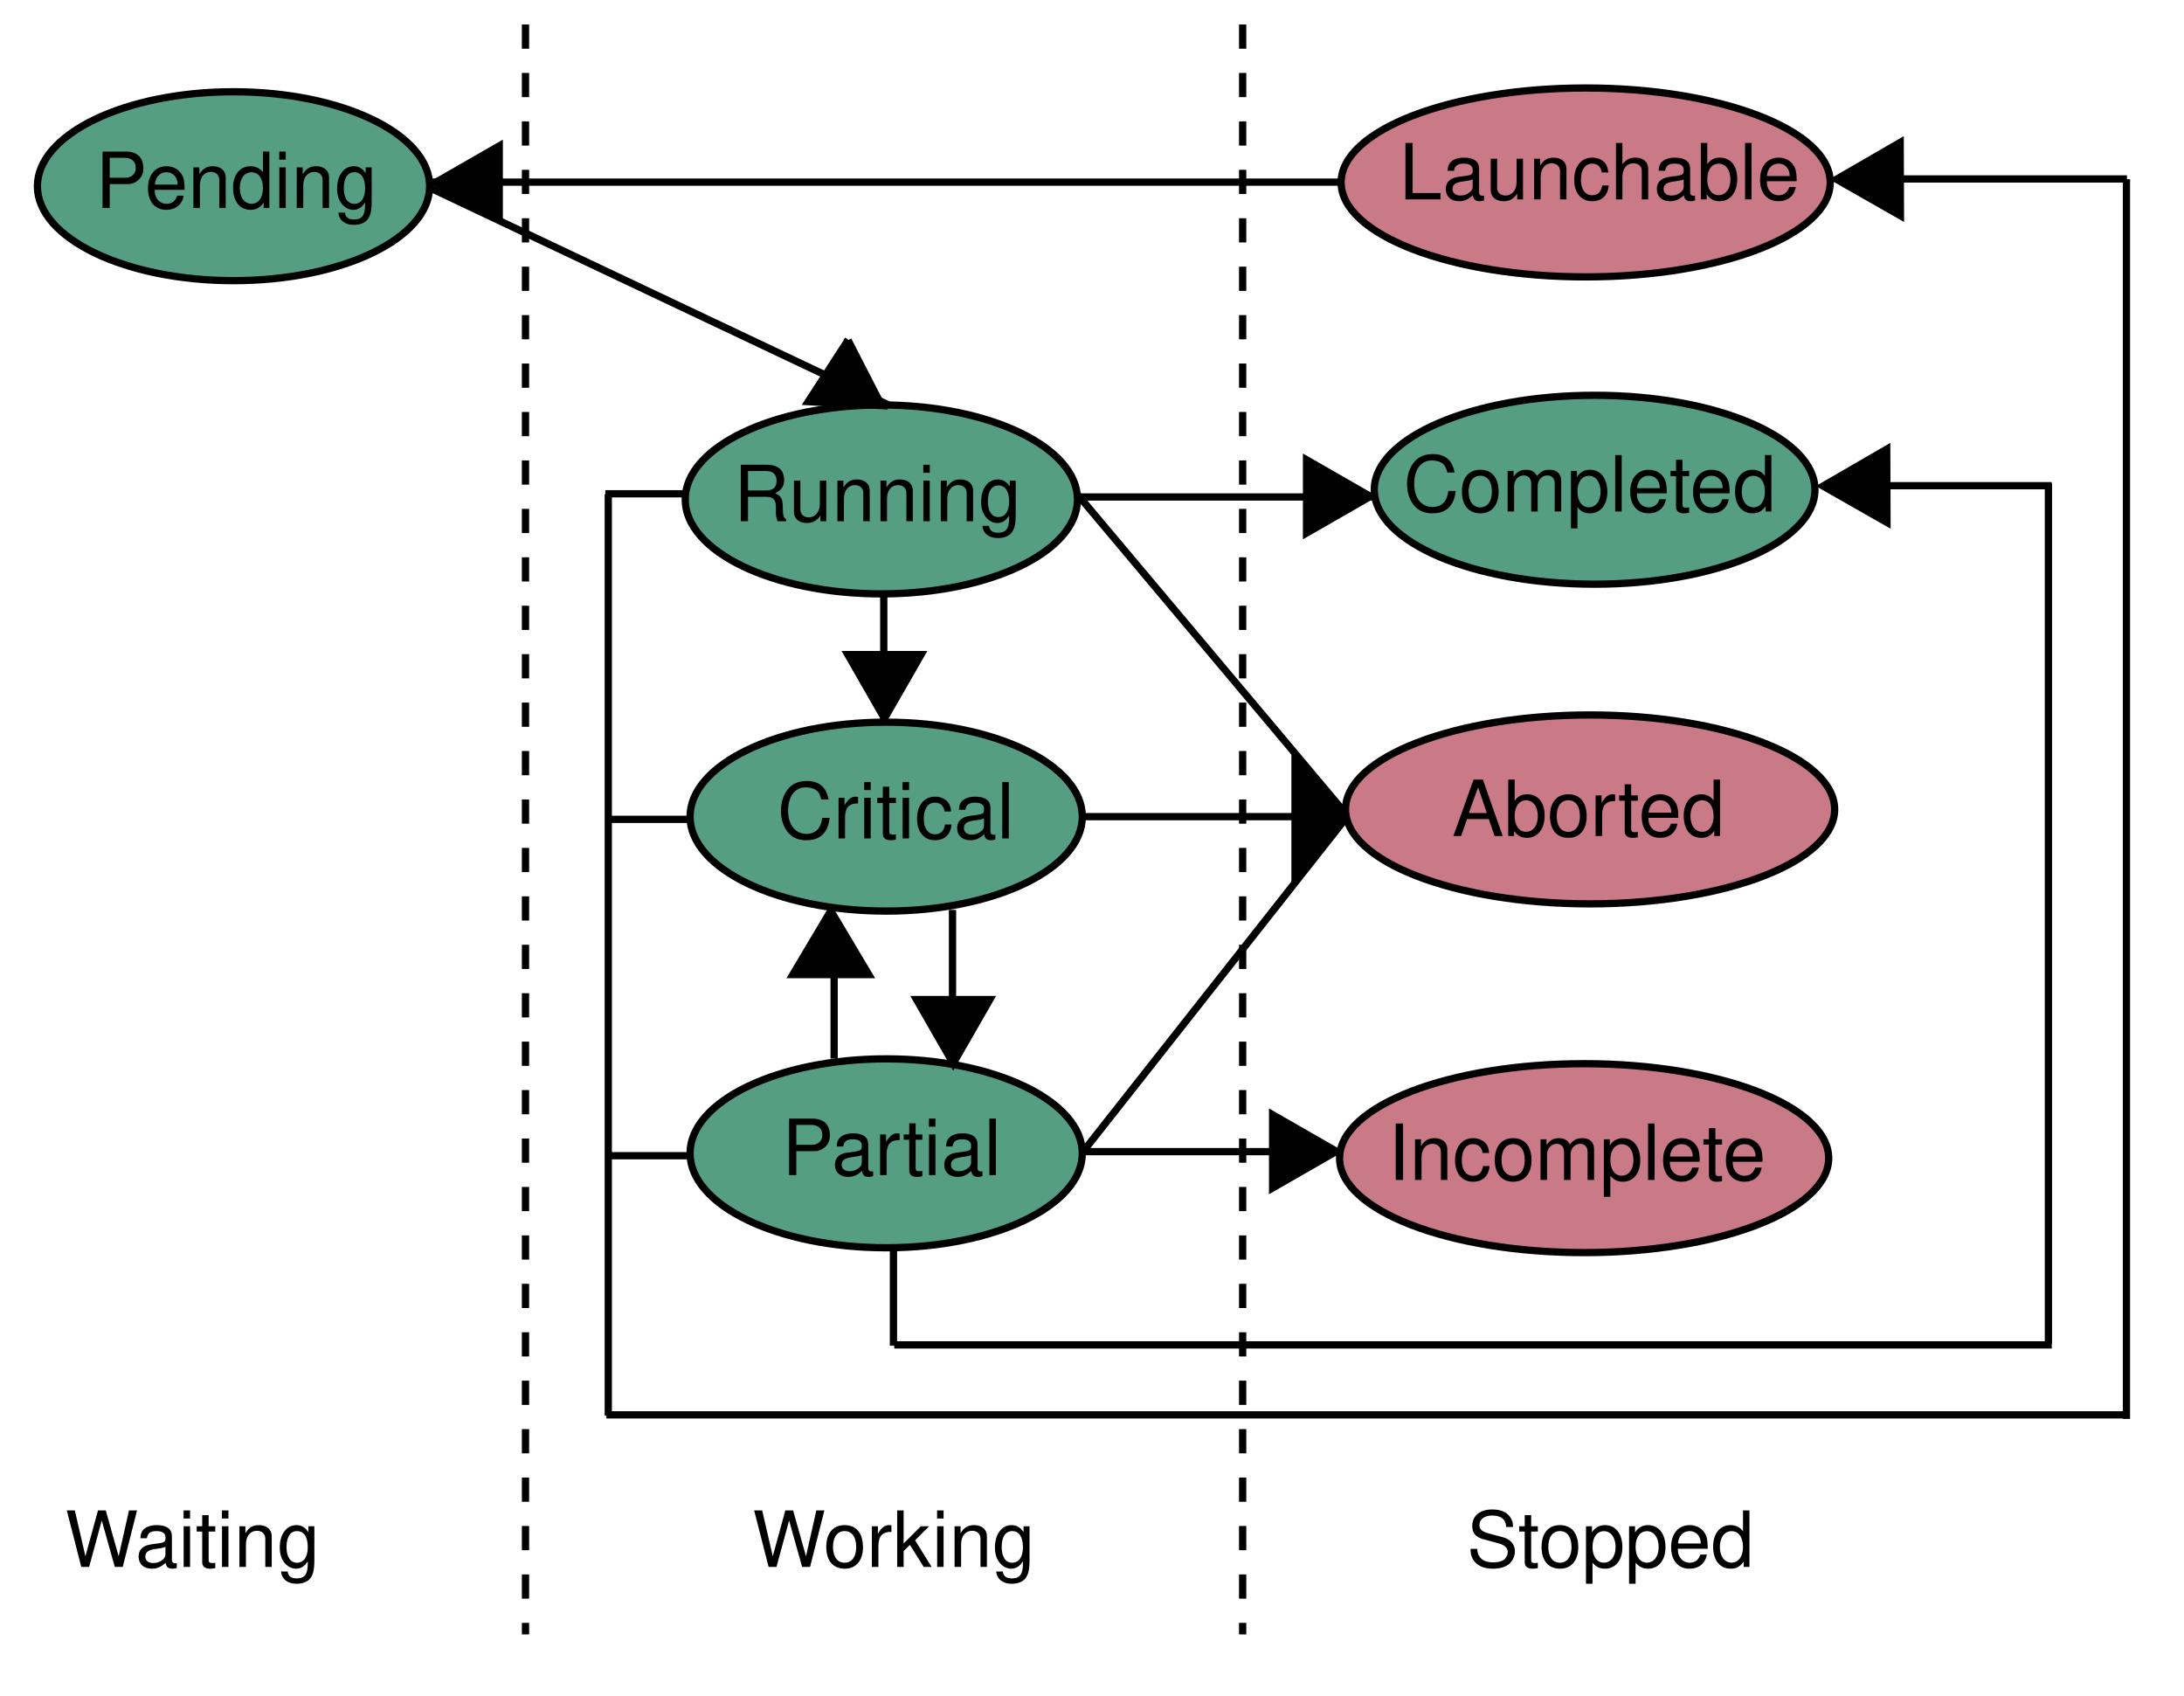
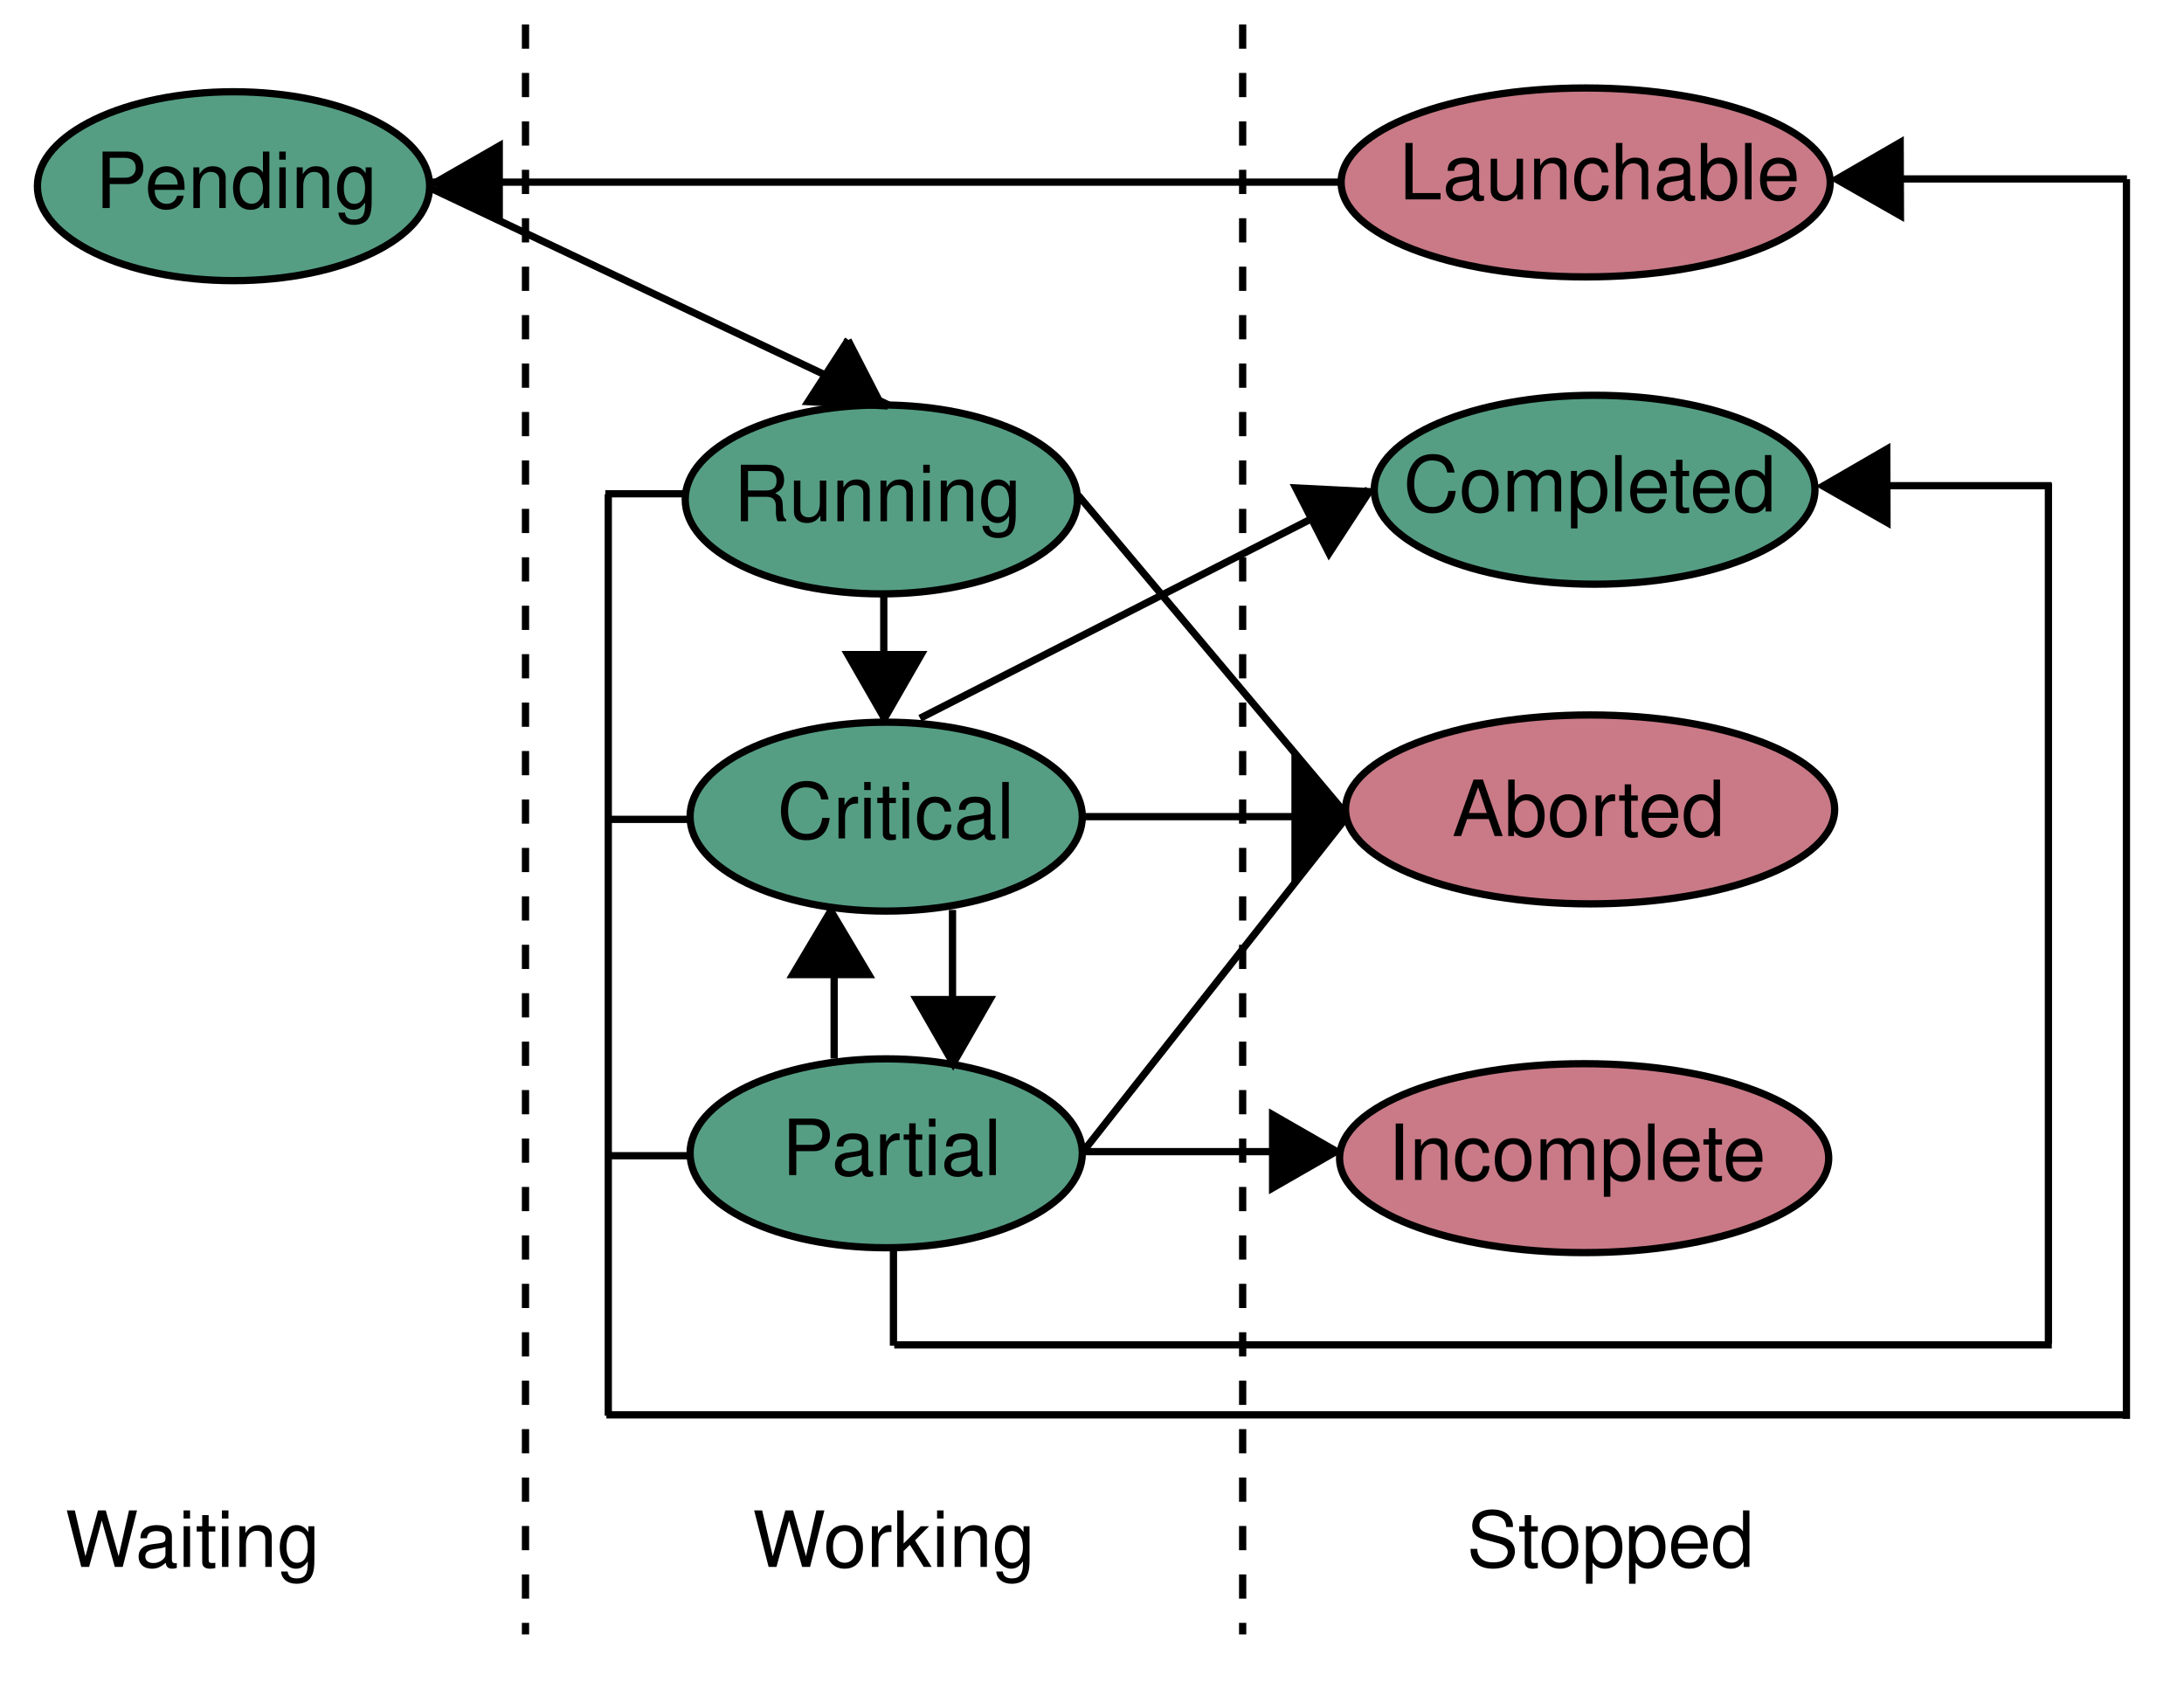
<svg xmlns="http://www.w3.org/2000/svg" width="451" height="350">
  <g>
-     <rect x="-1" y="-1" width="453" height="352" id="canvas_background" fill="#fff" />
-     <g id="canvasGrid" display="none">
-       <rect id="svg_2" width="100%" height="100%" x="0" y="0" stroke-width="0" fill="url(#gridpattern)" />
+     <rect fill="#fff" id="canvas_background" height="352" width="453" y="-1" x="-1" />
+     <g display="none" id="canvasGrid">
+       <rect fill="url(#gridpattern)" stroke-width="0" y="0" x="0" height="100%" width="100%" id="svg_2" />
    </g>
  </g>
  <g>
-     <ellipse fill="#559E84" stroke-width="1.5" cx="48.222" cy="38.444" id="svg_1" rx="40.5" ry="19.5" stroke="#000" />
-     <text fill="#000000" stroke="#000" stroke-width="0" stroke-opacity="null" x="19.722" y="42.944" id="svg_4" font-size="16" font-family="Helvetica, Arial, sans-serif" text-anchor="start" xml:space="preserve">Pending</text>
-     <ellipse fill="#559E84" stroke-width="1.5" cx="182" cy="103.111" id="svg_5" rx="40.5" ry="19.5" stroke="#000" />
-     <text fill="#000000" stroke="#000" stroke-width="0" stroke-opacity="null" x="151.5" y="107.611" id="svg_6" font-size="16" font-family="Helvetica, Arial, sans-serif" text-anchor="start" xml:space="preserve">Running</text>
-     <ellipse fill="#559E84" stroke-width="1.5" cx="183" cy="168.602" id="svg_7" rx="40.5" ry="19.5" stroke="#000" />
-     <text fill="#000000" stroke="#000" stroke-width="0" stroke-opacity="null" x="160.5" y="173.102" id="svg_8" font-size="16" font-family="Helvetica, Arial, sans-serif" text-anchor="start" xml:space="preserve">Critical</text>
-     <ellipse fill="#559E84" stroke-width="1.5" cx="183" cy="238.111" id="svg_9" rx="40.5" ry="19.5" stroke="#000" />
-     <text fill="#000000" stroke="#000" stroke-width="0" stroke-opacity="null" x="161.5" y="242.611" id="svg_10" font-size="16" font-family="Helvetica, Arial, sans-serif" text-anchor="start" xml:space="preserve">Partial</text>
-     <ellipse fill="#C97A86" stroke-width="1.5" cx="327.444" cy="37.667" id="svg_13" rx="50.5" ry="19.5" stroke="#000" />
-     <text fill="#000000" stroke="#000" stroke-width="0" stroke-opacity="null" x="288.944" y="41.167" id="svg_14" font-size="16" font-family="Helvetica, Arial, sans-serif" text-anchor="start" xml:space="preserve">Launchable</text>
-     <ellipse fill="#559E84" stroke-width="1.5" cx="329.291" cy="101.111" id="svg_17" rx="45.5" ry="19.5" stroke="#000" />
-     <text fill="#000000" stroke="#000" stroke-width="0" stroke-opacity="null" x="289.791" y="105.611" id="svg_16" font-size="16" font-family="Helvetica, Arial, sans-serif" text-anchor="start" xml:space="preserve">Completed</text>
-     <ellipse fill="#C97A86" stroke-width="1.5" cx="328.359" cy="167.111" id="svg_18" rx="50.5" ry="19.5" stroke="#000" />
-     <text fill="#000000" stroke="#000" stroke-width="0" stroke-opacity="null" x="299.859" y="172.611" id="svg_19" font-size="16" font-family="Helvetica, Arial, sans-serif" text-anchor="start" xml:space="preserve">Aborted</text>
-     <ellipse fill="#C97A86" stroke-width="1.5" cx="327.128" cy="239.111" id="svg_20" rx="50.5" ry="19.5" stroke="#000" />
-     <text fill="#000000" stroke="#000" stroke-width="0" stroke-opacity="null" x="286.628" y="243.611" id="svg_21" font-size="16" font-family="Helvetica, Arial, sans-serif" text-anchor="start" xml:space="preserve">Incomplete</text>
-     <line fill="none" stroke-width="1.5" stroke-opacity="null" x1="256.611" y1="5.056" x2="256.611" y2="337.439" id="svg_22" stroke-linejoin="null" stroke-linecap="null" stroke-dasharray="5,5" stroke="#000" />
-     <text fill="#000000" stroke="#000" stroke-width="0" stroke-opacity="null" fill-opacity="null" x="13.437" y="323.5" id="svg_24" font-size="16" font-family="Helvetica, Arial, sans-serif" text-anchor="start" xml:space="preserve">Waiting</text>
-     <text fill="#000000" stroke="#000" stroke-width="0" stroke-opacity="null" fill-opacity="null" x="155.376" y="323.5" id="svg_25" font-size="16" font-family="Helvetica, Arial, sans-serif" text-anchor="start" xml:space="preserve">Working</text>
-     <text fill="#000000" stroke="#000" stroke-width="0" stroke-opacity="null" fill-opacity="null" x="302.896" y="323.5" id="svg_26" font-size="16" font-family="Helvetica, Arial, sans-serif" text-anchor="start" xml:space="preserve">Stopped</text>
-     <line fill="none" stroke-width="1.5" stroke-opacity="null" x1="108.516" y1="5.056" x2="108.516" y2="337.439" id="svg_27" stroke-linejoin="null" stroke-linecap="null" stroke-dasharray="5,5" stroke="#000" />
-     <line fill="none" stroke="#000" stroke-width="1.5" stroke-opacity="null" fill-opacity="null" x1="598.5" y1="-51.5" x2="598.5" y2="-50.5" id="svg_33" stroke-linejoin="null" stroke-linecap="null" />
-     <line stroke="#000" fill="none" stroke-width="1.5" stroke-opacity="null" fill-opacity="null" x1="89" y1="38.889" x2="183.5" y2="83.611" id="svg_34" stroke-linejoin="null" stroke-linecap="null" />
-     <line fill="none" stroke="#000" stroke-width="1.5" stroke-opacity="null" fill-opacity="null" x1="625.5" y1="137.5" x2="626.5" y2="137.5" id="svg_36" stroke-linejoin="null" stroke-linecap="null" />
-     <line fill="none" stroke-width="1.5" stroke-opacity="null" fill-opacity="null" x1="182.5" y1="122.611" x2="182.5" y2="148.611" id="svg_37" stroke-linejoin="null" stroke-linecap="null" stroke="#000" />
-     <line fill="none" stroke="#000" stroke-width="1.5" stroke-opacity="null" fill-opacity="null" x1="172.25" y1="189.528" x2="172.25" y2="218.545" id="svg_38" stroke-linejoin="null" stroke-linecap="null" />
-     <line fill="none" stroke="#000" stroke-width="1.5" stroke-opacity="null" fill-opacity="null" x1="222.324" y1="102.606" x2="284.333" y2="102.606" id="svg_40" stroke-linejoin="null" stroke-linecap="null" />
-     <line fill="none" stroke="#000" stroke-width="1.5" stroke-opacity="null" fill-opacity="null" x1="223.324" y1="168.604" x2="278.502" y2="168.604" id="svg_41" stroke-linejoin="null" stroke-linecap="null" />
-     <line fill="none" stroke="#000" stroke-width="1.5" stroke-opacity="null" fill-opacity="null" x1="222.658" y1="102.273" x2="277.989" y2="168.104" id="svg_42" stroke-linejoin="null" stroke-linecap="null" />
-     <line fill="none" stroke="#000" stroke-width="1.5" stroke-opacity="null" fill-opacity="null" x1="223.658" y1="237.768" x2="276.993" y2="237.768" id="svg_43" stroke-linejoin="null" stroke-linecap="null" />
-     <line fill="none" stroke="#000" stroke-width="1.5" stroke-opacity="null" fill-opacity="null" x1="223.658" y1="237.768" x2="277.656" y2="169.27" id="svg_44" stroke-linejoin="null" stroke-linecap="null" />
-     <path transform="rotate(-90 96.50755,37.68512) " fill="#000000" stroke-width="1.5" stroke-opacity="null" d="m88.941,44.274l7.566,-13.178l7.566,13.178l-15.133,0z" id="svg_45" stroke="#000" />
-     <path fill="#000000" stroke-width="1.5" stroke-opacity="null" d="m268.825,109.08l7.566,-13.178l7.566,13.178l-15.132,0z" id="svg_46" transform="rotate(90 276.3917,102.4912) " stroke="#000" />
-     <path fill="#000000" stroke-width="1.5" stroke-opacity="null" d="m259.947,173.313l12.191,-9.428l12.191,9.428l-24.382,0z" id="svg_48" transform="rotate(90 272.1384,168.5992) " stroke="#000" />
-     <path fill="#000000" stroke-width="1.5" stroke-opacity="null" d="m261.817,244.294l7.566,-13.178l7.566,13.178l-15.132,0z" id="svg_49" transform="rotate(90 269.3831,237.705) " stroke="#000" />
-     <path fill="#000000" stroke-width="1.5" stroke-opacity="null" d="m175.076,148.33l7.566,-13.178l7.566,13.178l-15.132,0z" id="svg_52" transform="rotate(180 182.6426,141.7408) " stroke="#000" />
-     <path stroke="#000" fill="#000000" stroke-width="1.5" stroke-opacity="null" d="m189.271,219.551l7.566,-13.178l7.566,13.178l-15.132,0z" id="svg_53" transform="rotate(180 196.8371,212.9623) " />
-     <path fill="#000000" stroke-width="1.5" stroke-opacity="null" d="m168.968,86.746l7.566,-13.178l7.566,13.178l-15.133,0z" id="svg_54" transform="rotate(122.945 176.5345,80.15683) " stroke="#000" />
-     <path fill="#000000" stroke-width="1.5" stroke-opacity="null" d="m375.484,106.914l7.566,-13.178l7.566,13.178l-15.132,0z" id="svg_56" transform="rotate(-90.19264 383.0499,100.3251) " stroke="#000" />
-     <line fill="none" stroke="#000" stroke-width="1.5" stroke-opacity="null" fill-opacity="null" x1="184.5" y1="257.612" x2="184.5" y2="277.836" id="svg_58" stroke-linejoin="null" stroke-linecap="null" />
-     <line fill="none" stroke-width="1.5" stroke-opacity="null" fill-opacity="null" x1="388.334" y1="100.278" x2="423.668" y2="100.278" id="svg_59" stroke-linejoin="null" stroke-linecap="null" stroke="#000" />
-     <line fill="none" stroke-width="1.5" stroke-opacity="null" fill-opacity="null" x1="423.001" y1="99.778" x2="423.001" y2="277.384" id="svg_61" stroke-linejoin="null" stroke-linecap="null" stroke="#000" />
-     <line fill="none" stroke="#000" stroke-width="1.5" stroke-opacity="null" fill-opacity="null" x1="184.666" y1="277.667" x2="423.701" y2="277.667" id="svg_62" stroke-linejoin="null" stroke-linecap="null" />
-     <line fill="none" stroke="#000" stroke-width="1.5" stroke-opacity="null" fill-opacity="null" x1="196.694" y1="187.861" x2="196.694" y2="216.878" id="svg_3" stroke-linejoin="null" stroke-linecap="null" />
-     <path stroke="#000" fill="#000000" stroke-width="1.5" stroke-opacity="null" d="m163.715,201.218l7.844,-13.178l7.844,13.178l-15.688,0z" id="svg_11" />
-     <line stroke="#000" fill="none" stroke-width="1.5" stroke-opacity="null" fill-opacity="null" x1="125.611" y1="102.056" x2="125.611" y2="292.28" id="svg_12" stroke-linejoin="null" stroke-linecap="null" />
-     <line stroke="#000" fill="none" stroke-width="1.5" stroke-opacity="null" fill-opacity="null" x1="125.222" y1="292.112" x2="439.812" y2="292.112" id="svg_15" stroke-linejoin="null" stroke-linecap="null" />
-     <line stroke="#000" fill="none" stroke-width="1.5" stroke-opacity="null" fill-opacity="null" x1="439.112" y1="37" x2="439.112" y2="292.939" id="svg_23" stroke-linejoin="null" stroke-linecap="null" />
-     <path fill="#000000" stroke-width="1.5" stroke-opacity="null" d="m378.261,43.581l7.566,-13.178l7.566,13.178l-15.132,0z" id="svg_28" transform="rotate(-90.19264 385.8277,36.99178) " stroke="#000" />
-     <line stroke="#000" fill="none" stroke-width="1.5" stroke-opacity="null" fill-opacity="null" x1="391.667" y1="36.944" x2="439.223" y2="36.944" id="svg_29" stroke-linejoin="null" stroke-linecap="null" />
-     <line stroke="#000" fill="none" stroke-width="1.5" stroke-opacity="null" fill-opacity="null" x1="125.001" y1="101.944" x2="141.445" y2="101.944" id="svg_30" stroke-linejoin="null" stroke-linecap="null" />
-     <line stroke="#000" fill="none" stroke-width="1.5" stroke-opacity="null" fill-opacity="null" x1="126.112" y1="169.166" x2="142.556" y2="169.166" id="svg_31" stroke-linejoin="null" stroke-linecap="null" />
-     <line stroke="#000" fill="none" stroke-width="1.5" stroke-opacity="null" fill-opacity="null" x1="126.112" y1="238.611" x2="142.556" y2="238.611" id="svg_35" stroke-linejoin="null" stroke-linecap="null" />
-     <line stroke="#000" fill="none" stroke-width="1.5" stroke-opacity="null" fill-opacity="null" x1="88.991" y1="37.606" x2="277.111" y2="37.606" id="svg_39" stroke-linejoin="null" stroke-linecap="null" />
+     <ellipse stroke="#000" ry="19.5" rx="40.5" id="svg_1" cy="38.444" cx="48.222" stroke-width="1.5" fill="#559E84" />
+     <text xml:space="preserve" text-anchor="start" font-family="Helvetica, Arial, sans-serif" font-size="16" id="svg_4" y="42.944" x="19.722" stroke-opacity="null" stroke-width="0" stroke="#000" fill="#000000">Pending</text>
+     <ellipse stroke="#000" ry="19.5" rx="40.5" id="svg_5" cy="103.111" cx="182" stroke-width="1.5" fill="#559E84" />
+     <text xml:space="preserve" text-anchor="start" font-family="Helvetica, Arial, sans-serif" font-size="16" id="svg_6" y="107.611" x="151.5" stroke-opacity="null" stroke-width="0" stroke="#000" fill="#000000">Running</text>
+     <ellipse stroke="#000" ry="19.5" rx="40.5" id="svg_7" cy="168.602" cx="183" stroke-width="1.5" fill="#559E84" />
+     <text xml:space="preserve" text-anchor="start" font-family="Helvetica, Arial, sans-serif" font-size="16" id="svg_8" y="173.102" x="160.5" stroke-opacity="null" stroke-width="0" stroke="#000" fill="#000000">Critical</text>
+     <ellipse stroke="#000" ry="19.5" rx="40.5" id="svg_9" cy="238.111" cx="183" stroke-width="1.5" fill="#559E84" />
+     <text xml:space="preserve" text-anchor="start" font-family="Helvetica, Arial, sans-serif" font-size="16" id="svg_10" y="242.611" x="161.5" stroke-opacity="null" stroke-width="0" stroke="#000" fill="#000000">Partial</text>
+     <ellipse stroke="#000" ry="19.5" rx="50.5" id="svg_13" cy="37.667" cx="327.444" stroke-width="1.5" fill="#C97A86" />
+     <text xml:space="preserve" text-anchor="start" font-family="Helvetica, Arial, sans-serif" font-size="16" id="svg_14" y="41.167" x="288.944" stroke-opacity="null" stroke-width="0" stroke="#000" fill="#000000">Launchable</text>
+     <ellipse stroke="#000" ry="19.5" rx="45.5" id="svg_17" cy="101.111" cx="329.291" stroke-width="1.5" fill="#559E84" />
+     <text xml:space="preserve" text-anchor="start" font-family="Helvetica, Arial, sans-serif" font-size="16" id="svg_16" y="105.611" x="289.791" stroke-opacity="null" stroke-width="0" stroke="#000" fill="#000000">Completed</text>
+     <ellipse stroke="#000" ry="19.5" rx="50.5" id="svg_18" cy="167.111" cx="328.359" stroke-width="1.5" fill="#C97A86" />
+     <text xml:space="preserve" text-anchor="start" font-family="Helvetica, Arial, sans-serif" font-size="16" id="svg_19" y="172.611" x="299.859" stroke-opacity="null" stroke-width="0" stroke="#000" fill="#000000">Aborted</text>
+     <ellipse stroke="#000" ry="19.5" rx="50.5" id="svg_20" cy="239.111" cx="327.128" stroke-width="1.5" fill="#C97A86" />
+     <text xml:space="preserve" text-anchor="start" font-family="Helvetica, Arial, sans-serif" font-size="16" id="svg_21" y="243.611" x="286.628" stroke-opacity="null" stroke-width="0" stroke="#000" fill="#000000">Incomplete</text>
+     <line stroke="#000" stroke-dasharray="5,5" stroke-linecap="null" stroke-linejoin="null" id="svg_22" y2="337.439" x2="256.611" y1="5.056" x1="256.611" stroke-opacity="null" stroke-width="1.5" fill="none" />
+     <text xml:space="preserve" text-anchor="start" font-family="Helvetica, Arial, sans-serif" font-size="16" id="svg_24" y="323.5" x="13.437" fill-opacity="null" stroke-opacity="null" stroke-width="0" stroke="#000" fill="#000000">Waiting</text>
+     <text xml:space="preserve" text-anchor="start" font-family="Helvetica, Arial, sans-serif" font-size="16" id="svg_25" y="323.5" x="155.376" fill-opacity="null" stroke-opacity="null" stroke-width="0" stroke="#000" fill="#000000">Working</text>
+     <text xml:space="preserve" text-anchor="start" font-family="Helvetica, Arial, sans-serif" font-size="16" id="svg_26" y="323.5" x="302.896" fill-opacity="null" stroke-opacity="null" stroke-width="0" stroke="#000" fill="#000000">Stopped</text>
+     <line stroke="#000" stroke-dasharray="5,5" stroke-linecap="null" stroke-linejoin="null" id="svg_27" y2="337.439" x2="108.516" y1="5.056" x1="108.516" stroke-opacity="null" stroke-width="1.5" fill="none" />
+     <line stroke-linecap="null" stroke-linejoin="null" id="svg_33" y2="-50.5" x2="598.5" y1="-51.5" x1="598.5" fill-opacity="null" stroke-opacity="null" stroke-width="1.5" stroke="#000" fill="none" />
+     <line stroke-linecap="null" stroke-linejoin="null" id="svg_34" y2="83.611" x2="183.5" y1="38.889" x1="89" fill-opacity="null" stroke-opacity="null" stroke-width="1.5" fill="none" stroke="#000" />
+     <line stroke-linecap="null" stroke-linejoin="null" id="svg_36" y2="137.5" x2="626.5" y1="137.5" x1="625.5" fill-opacity="null" stroke-opacity="null" stroke-width="1.5" stroke="#000" fill="none" />
+     <line stroke="#000" stroke-linecap="null" stroke-linejoin="null" id="svg_37" y2="148.611" x2="182.5" y1="122.611" x1="182.5" fill-opacity="null" stroke-opacity="null" stroke-width="1.5" fill="none" />
+     <line stroke-linecap="null" stroke-linejoin="null" id="svg_38" y2="218.545" x2="172.25" y1="189.528" x1="172.25" fill-opacity="null" stroke-opacity="null" stroke-width="1.5" stroke="#000" fill="none" />
+     <line stroke="#000" transform="rotate(-27 236.224,124.7349) " stroke-linecap="null" stroke-linejoin="null" id="svg_40" y2="124.735" x2="288.114" y1="124.735" x1="184.334" fill-opacity="null" stroke-opacity="null" stroke-width="1.5" fill="none" />
+     <line stroke-linecap="null" stroke-linejoin="null" id="svg_41" y2="168.604" x2="278.502" y1="168.604" x1="223.324" fill-opacity="null" stroke-opacity="null" stroke-width="1.5" stroke="#000" fill="none" />
+     <line stroke-linecap="null" stroke-linejoin="null" id="svg_42" y2="168.104" x2="277.989" y1="102.273" x1="222.658" fill-opacity="null" stroke-opacity="null" stroke-width="1.5" stroke="#000" fill="none" />
+     <line stroke-linecap="null" stroke-linejoin="null" id="svg_43" y2="237.768" x2="276.993" y1="237.768" x1="223.658" fill-opacity="null" stroke-opacity="null" stroke-width="1.5" stroke="#000" fill="none" />
+     <line stroke-linecap="null" stroke-linejoin="null" id="svg_44" y2="169.27" x2="277.656" y1="237.768" x1="223.658" fill-opacity="null" stroke-opacity="null" stroke-width="1.5" stroke="#000" fill="none" />
+     <path stroke="#000" id="svg_45" d="m88.941,44.274l7.566,-13.178l7.566,13.178l-15.133,0z" stroke-opacity="null" stroke-width="1.5" fill="#000000" transform="rotate(-90 96.50755,37.68512) " />
+     <path transform="rotate(63 276.8917,104.4912) " stroke="#000" id="svg_46" d="m269.325,111.08l7.566,-13.178l7.566,13.178l-15.132,0z" stroke-opacity="null" stroke-width="1.5" fill="#000000" />
+     <path stroke="#000" transform="rotate(90 272.1384,168.5992) " id="svg_48" d="m259.947,173.313l12.191,-9.428l12.191,9.428l-24.382,0z" stroke-opacity="null" stroke-width="1.5" fill="#000000" />
+     <path stroke="#000" transform="rotate(90 269.3831,237.705) " id="svg_49" d="m261.817,244.294l7.566,-13.178l7.566,13.178l-15.132,0z" stroke-opacity="null" stroke-width="1.5" fill="#000000" />
+     <path stroke="#000" transform="rotate(180 182.6426,141.7408) " id="svg_52" d="m175.076,148.33l7.566,-13.178l7.566,13.178l-15.132,0z" stroke-opacity="null" stroke-width="1.5" fill="#000000" />
+     <path transform="rotate(180 196.8371,212.9623) " id="svg_53" d="m189.271,219.551l7.566,-13.178l7.566,13.178l-15.132,0z" stroke-opacity="null" stroke-width="1.5" fill="#000000" stroke="#000" />
+     <path stroke="#000" transform="rotate(122.945 176.5345,80.15683) " id="svg_54" d="m168.968,86.746l7.566,-13.178l7.566,13.178l-15.133,0z" stroke-opacity="null" stroke-width="1.5" fill="#000000" />
+     <path stroke="#000" transform="rotate(-90.19264 383.0499,100.3251) " id="svg_56" d="m375.484,106.914l7.566,-13.178l7.566,13.178l-15.132,0z" stroke-opacity="null" stroke-width="1.5" fill="#000000" />
+     <line stroke-linecap="null" stroke-linejoin="null" id="svg_58" y2="277.836" x2="184.5" y1="257.612" x1="184.5" fill-opacity="null" stroke-opacity="null" stroke-width="1.5" stroke="#000" fill="none" />
+     <line stroke="#000" stroke-linecap="null" stroke-linejoin="null" id="svg_59" y2="100.278" x2="423.668" y1="100.278" x1="388.334" fill-opacity="null" stroke-opacity="null" stroke-width="1.5" fill="none" />
+     <line stroke="#000" stroke-linecap="null" stroke-linejoin="null" id="svg_61" y2="277.384" x2="423.001" y1="99.778" x1="423.001" fill-opacity="null" stroke-opacity="null" stroke-width="1.5" fill="none" />
+     <line stroke-linecap="null" stroke-linejoin="null" id="svg_62" y2="277.667" x2="423.701" y1="277.667" x1="184.666" fill-opacity="null" stroke-opacity="null" stroke-width="1.5" stroke="#000" fill="none" />
+     <line stroke-linecap="null" stroke-linejoin="null" id="svg_3" y2="216.878" x2="196.694" y1="187.861" x1="196.694" fill-opacity="null" stroke-opacity="null" stroke-width="1.5" stroke="#000" fill="none" />
+     <path id="svg_11" d="m163.715,201.218l7.844,-13.178l7.844,13.178l-15.688,0z" stroke-opacity="null" stroke-width="1.5" fill="#000000" stroke="#000" />
+     <line stroke-linecap="null" stroke-linejoin="null" id="svg_12" y2="292.28" x2="125.611" y1="102.056" x1="125.611" fill-opacity="null" stroke-opacity="null" stroke-width="1.5" fill="none" stroke="#000" />
+     <line stroke-linecap="null" stroke-linejoin="null" id="svg_15" y2="292.112" x2="439.812" y1="292.112" x1="125.222" fill-opacity="null" stroke-opacity="null" stroke-width="1.5" fill="none" stroke="#000" />
+     <line stroke-linecap="null" stroke-linejoin="null" id="svg_23" y2="292.939" x2="439.112" y1="37" x1="439.112" fill-opacity="null" stroke-opacity="null" stroke-width="1.5" fill="none" stroke="#000" />
+     <path stroke="#000" transform="rotate(-90.19264 385.8277,36.99178) " id="svg_28" d="m378.261,43.581l7.566,-13.178l7.566,13.178l-15.132,0z" stroke-opacity="null" stroke-width="1.5" fill="#000000" />
+     <line stroke-linecap="null" stroke-linejoin="null" id="svg_29" y2="36.944" x2="439.223" y1="36.944" x1="391.667" fill-opacity="null" stroke-opacity="null" stroke-width="1.5" fill="none" stroke="#000" />
+     <line stroke-linecap="null" stroke-linejoin="null" id="svg_30" y2="101.944" x2="141.445" y1="101.944" x1="125.001" fill-opacity="null" stroke-opacity="null" stroke-width="1.5" fill="none" stroke="#000" />
+     <line stroke-linecap="null" stroke-linejoin="null" id="svg_31" y2="169.166" x2="142.556" y1="169.166" x1="126.112" fill-opacity="null" stroke-opacity="null" stroke-width="1.5" fill="none" stroke="#000" />
+     <line stroke-linecap="null" stroke-linejoin="null" id="svg_35" y2="238.611" x2="142.556" y1="238.611" x1="126.112" fill-opacity="null" stroke-opacity="null" stroke-width="1.5" fill="none" stroke="#000" />
+     <line stroke-linecap="null" stroke-linejoin="null" id="svg_39" y2="37.606" x2="277.111" y1="37.606" x1="88.991" fill-opacity="null" stroke-opacity="null" stroke-width="1.5" fill="none" stroke="#000" />
  </g>
</svg>
